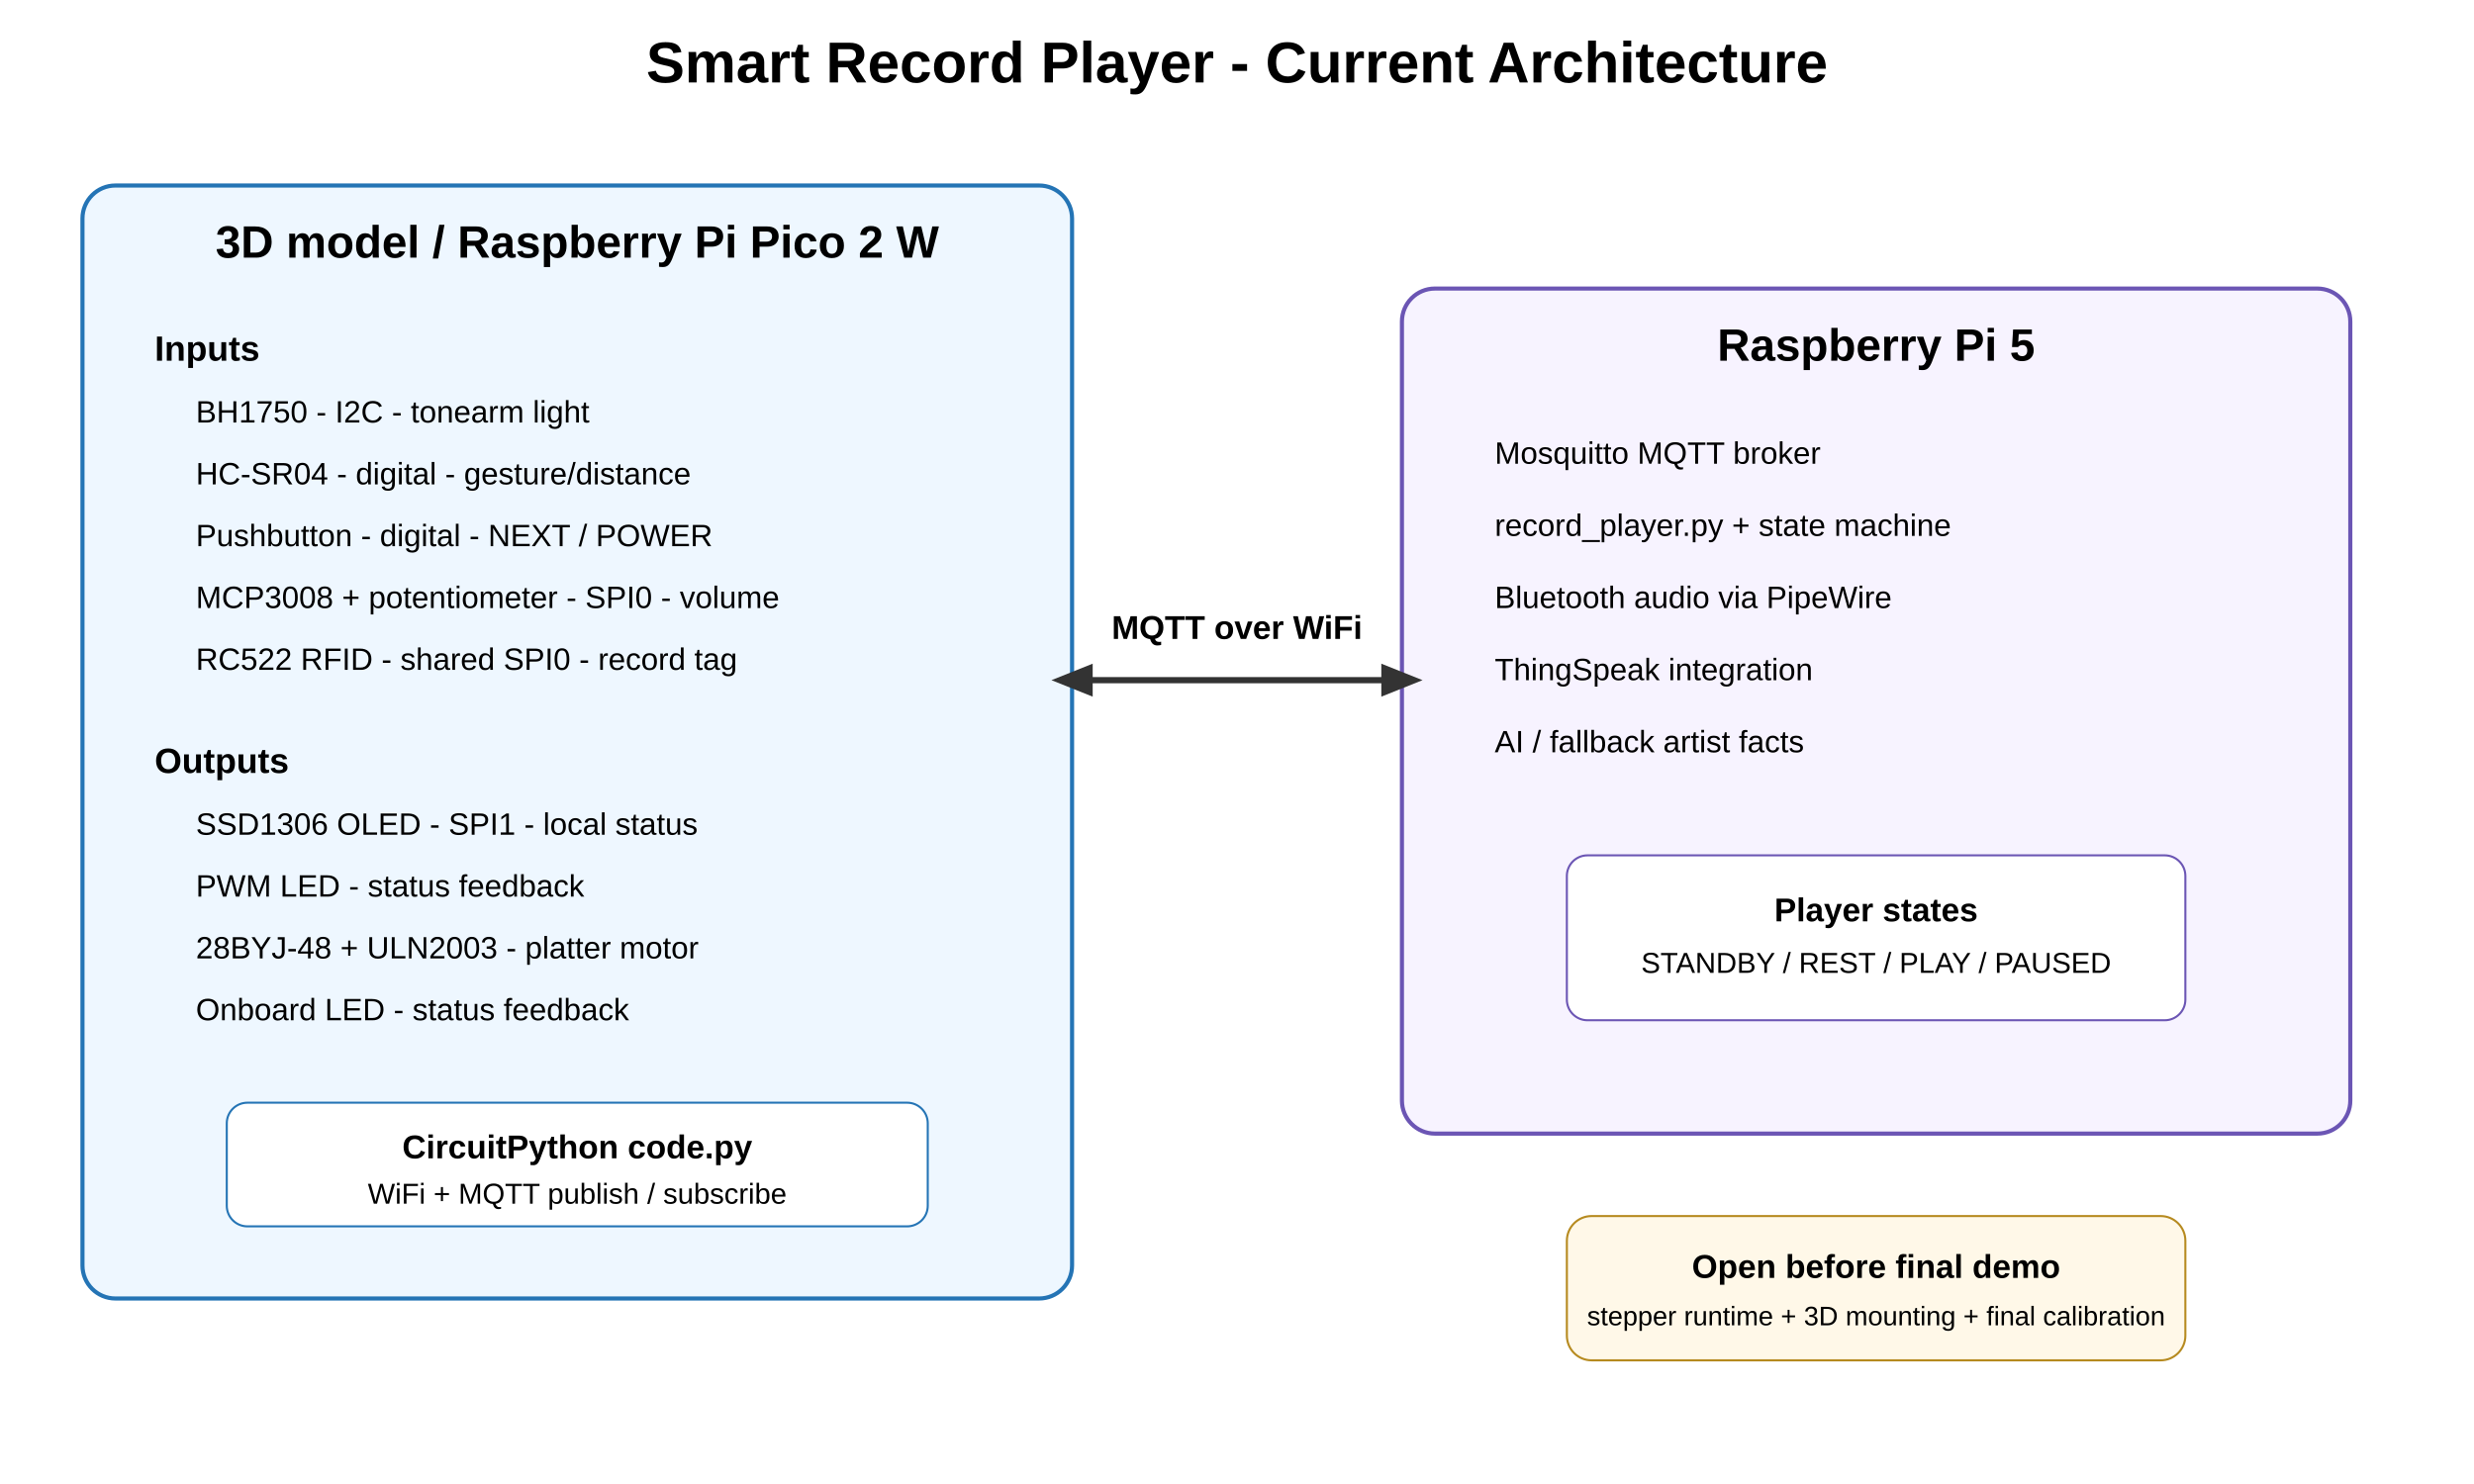
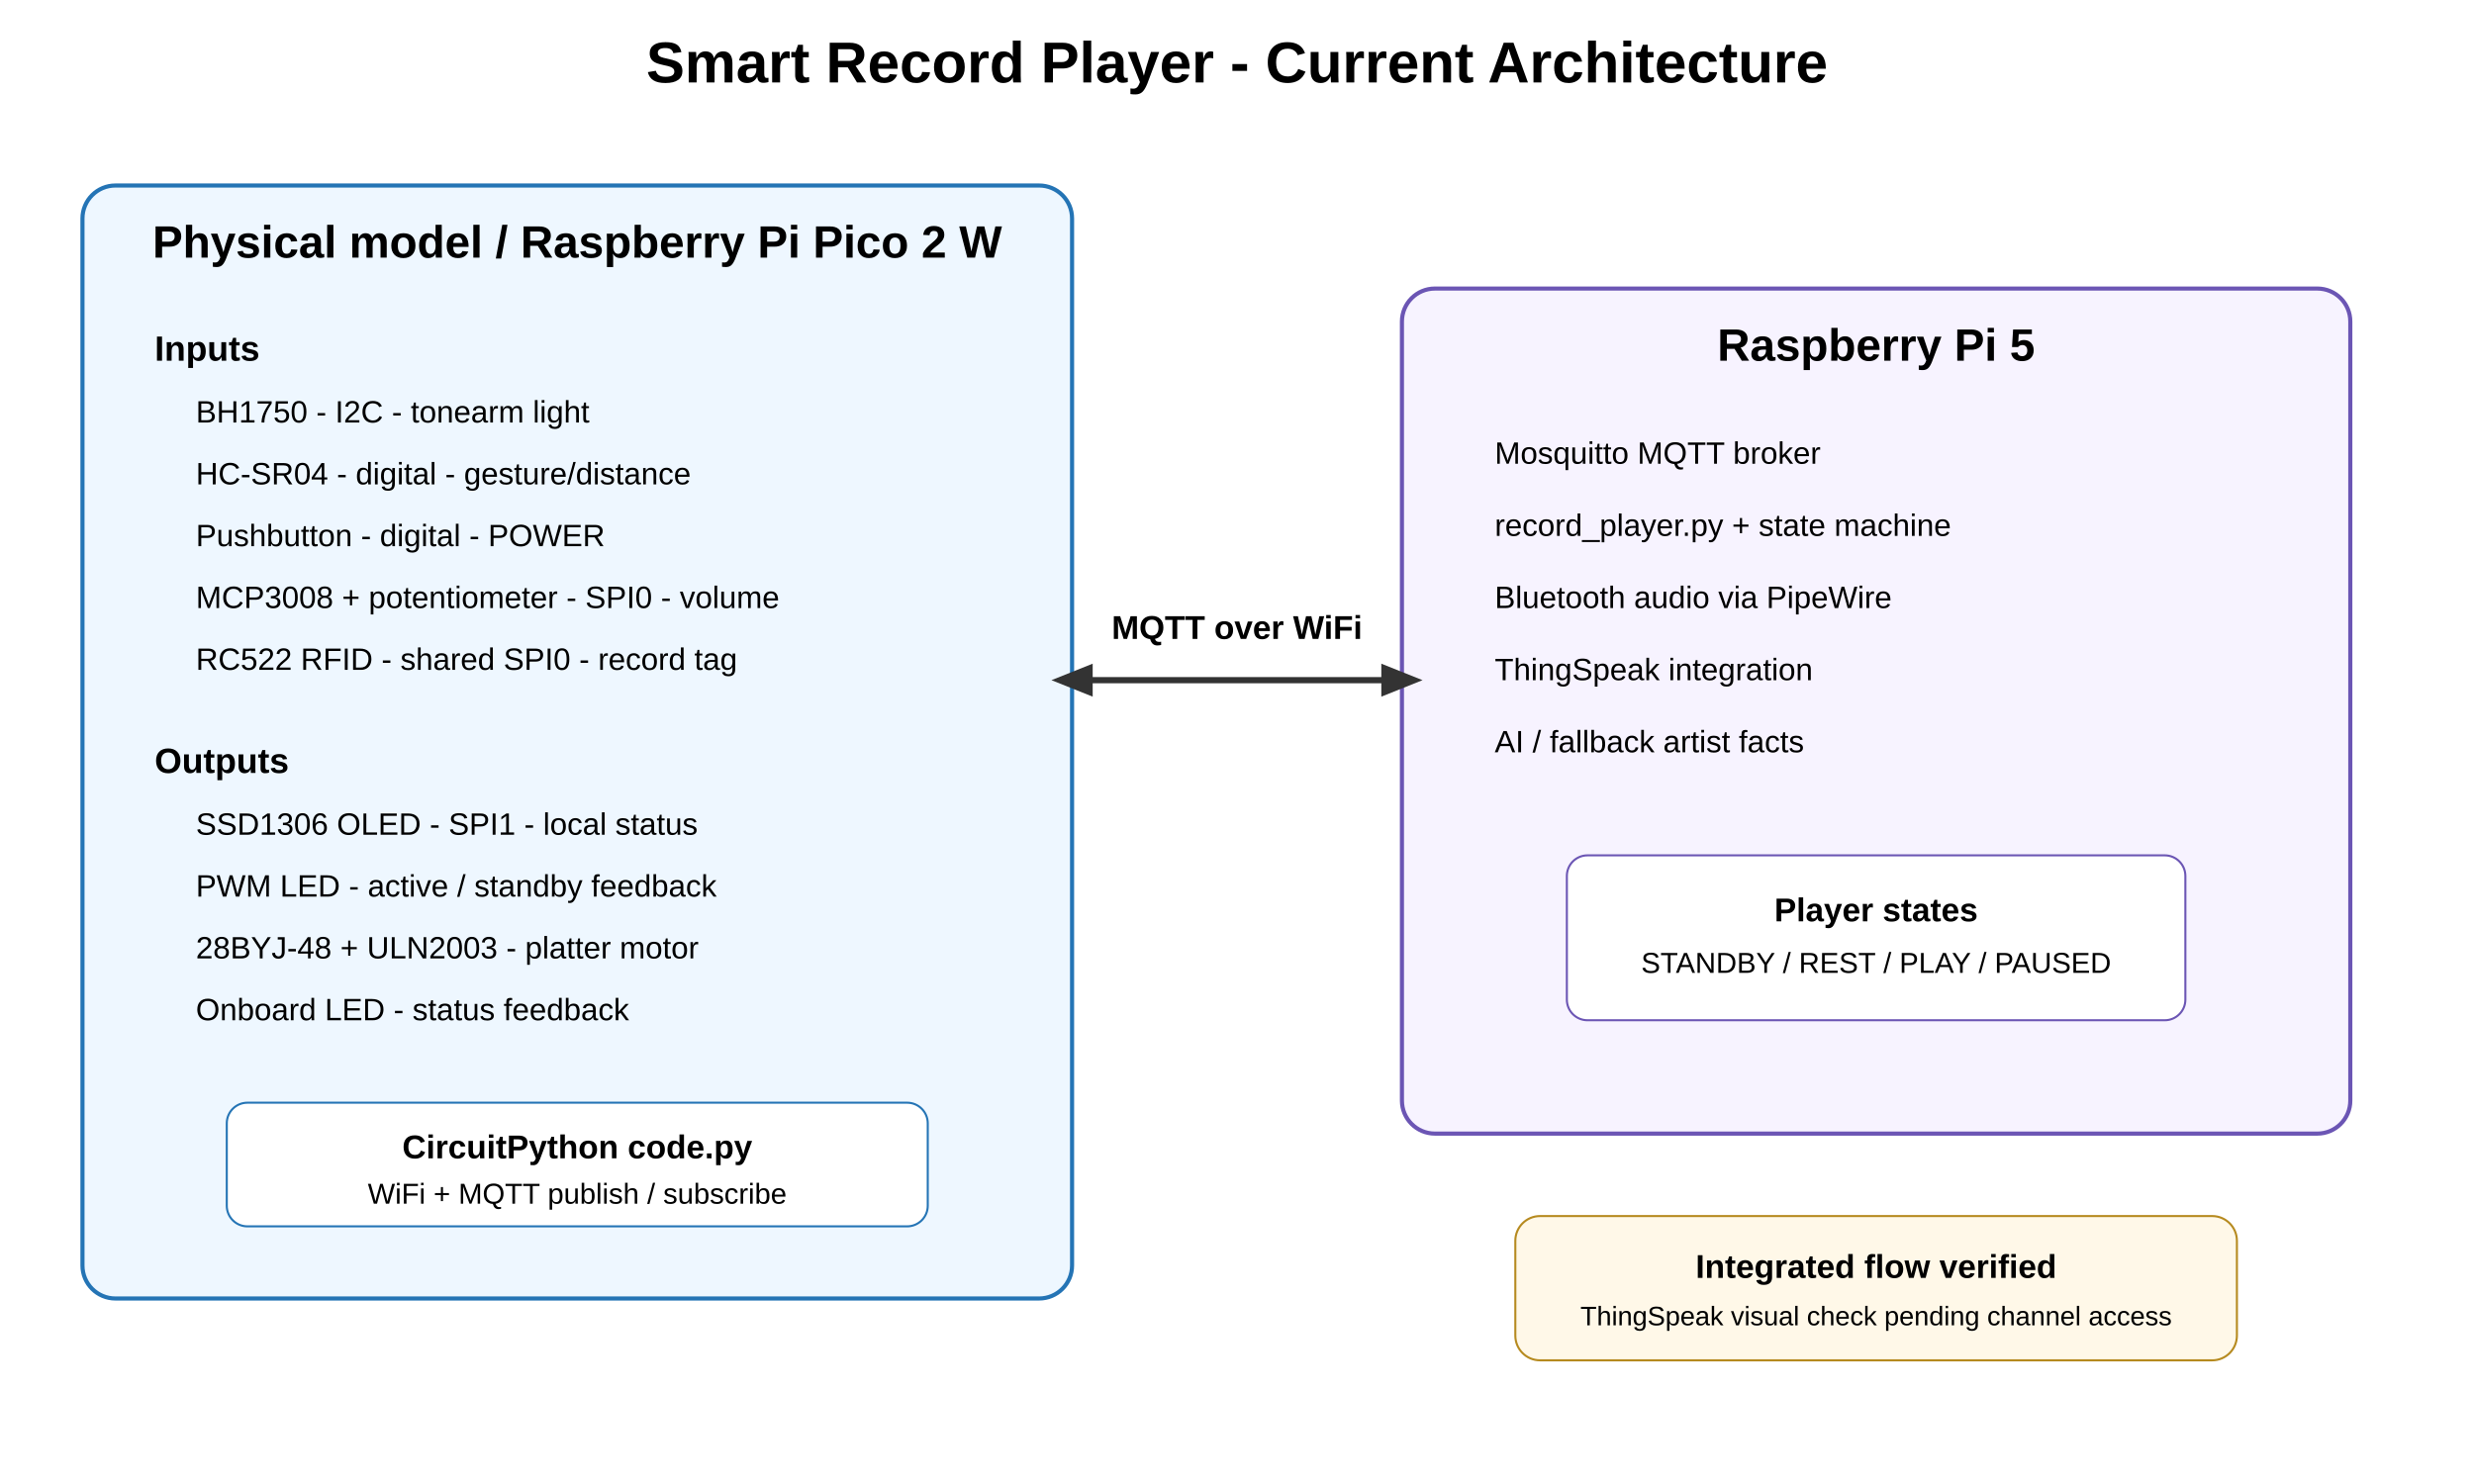
<svg xmlns="http://www.w3.org/2000/svg" width="1200" height="720" viewBox="0 0 1200 720" font-family="Arial, sans-serif">
  <rect width="1200" height="720" fill="white" />
  <text x="600" y="40" text-anchor="middle" font-size="28" font-weight="bold">Smart Record Player - Current Architecture</text>
  <rect x="40" y="90" width="480" height="540" rx="16" fill="#eef7ff" stroke="#2474b5" stroke-width="2" />
-   <text x="280" y="125" text-anchor="middle" font-size="22" font-weight="bold">3D model / Raspberry Pi Pico 2 W</text>
+   <text x="280" y="125" text-anchor="middle" font-size="22" font-weight="bold">Physical model / Raspberry Pi Pico 2 W</text>
  <text x="75" y="175" font-size="17" font-weight="bold">Inputs</text>
  <text x="95" y="205" font-size="15">BH1750 - I2C - tonearm light</text>
  <text x="95" y="235" font-size="15">HC-SR04 - digital - gesture/distance</text>
-   <text x="95" y="265" font-size="15">Pushbutton - digital - NEXT / POWER</text>
+   <text x="95" y="265" font-size="15">Pushbutton - digital - POWER</text>
  <text x="95" y="295" font-size="15">MCP3008 + potentiometer - SPI0 - volume</text>
  <text x="95" y="325" font-size="15">RC522 RFID - shared SPI0 - record tag</text>
  <text x="75" y="375" font-size="17" font-weight="bold">Outputs</text>
  <text x="95" y="405" font-size="15">SSD1306 OLED - SPI1 - local status</text>
-   <text x="95" y="435" font-size="15">PWM LED - status feedback</text>
+   <text x="95" y="435" font-size="15">PWM LED - active / standby feedback</text>
  <text x="95" y="465" font-size="15">28BYJ-48 + ULN2003 - platter motor</text>
  <text x="95" y="495" font-size="15">Onboard LED - status feedback</text>
  <rect x="110" y="535" width="340" height="60" rx="10" fill="white" stroke="#2474b5" />
  <text x="280" y="562" text-anchor="middle" font-size="16" font-weight="bold">CircuitPython code.py</text>
  <text x="280" y="584" text-anchor="middle" font-size="14">WiFi + MQTT publish / subscribe</text>
  <rect x="680" y="140" width="460" height="410" rx="16" fill="#f7f3ff" stroke="#6b55b4" stroke-width="2" />
  <text x="910" y="175" text-anchor="middle" font-size="22" font-weight="bold">Raspberry Pi 5</text>
  <text x="725" y="225" font-size="15">Mosquitto MQTT broker</text>
  <text x="725" y="260" font-size="15">record_player.py + state machine</text>
  <text x="725" y="295" font-size="15">Bluetooth audio via PipeWire</text>
  <text x="725" y="330" font-size="15">ThingSpeak integration</text>
  <text x="725" y="365" font-size="15">AI / fallback artist facts</text>
  <rect x="760" y="415" width="300" height="80" rx="10" fill="white" stroke="#6b55b4" />
  <text x="910" y="447" text-anchor="middle" font-size="16" font-weight="bold">Player states</text>
  <text x="910" y="472" text-anchor="middle" font-size="14">STANDBY / REST / PLAY / PAUSED</text>
  <line x1="520" y1="330" x2="680" y2="330" stroke="#333" stroke-width="3" />
  <polygon points="670,322 690,330 670,338" fill="#333" />
  <polygon points="530,322 510,330 530,338" fill="#333" />
  <text x="600" y="310" text-anchor="middle" font-size="16" font-weight="bold">MQTT over WiFi</text>
-   <rect x="760" y="590" width="300" height="70" rx="12" fill="#fff8e8" stroke="#b68a1f" />
-   <text x="910" y="620" text-anchor="middle" font-size="16" font-weight="bold">Open before final demo</text>
-   <text x="910" y="643" text-anchor="middle" font-size="13">stepper runtime + 3D mounting + final calibration</text>
+   <rect x="735" y="590" width="350" height="70" rx="12" fill="#fff8e8" stroke="#b68a1f" />
+   <text x="910" y="620" text-anchor="middle" font-size="16" font-weight="bold">Integrated flow verified</text>
+   <text x="910" y="643" text-anchor="middle" font-size="13">ThingSpeak visual check pending channel access</text>
</svg>
